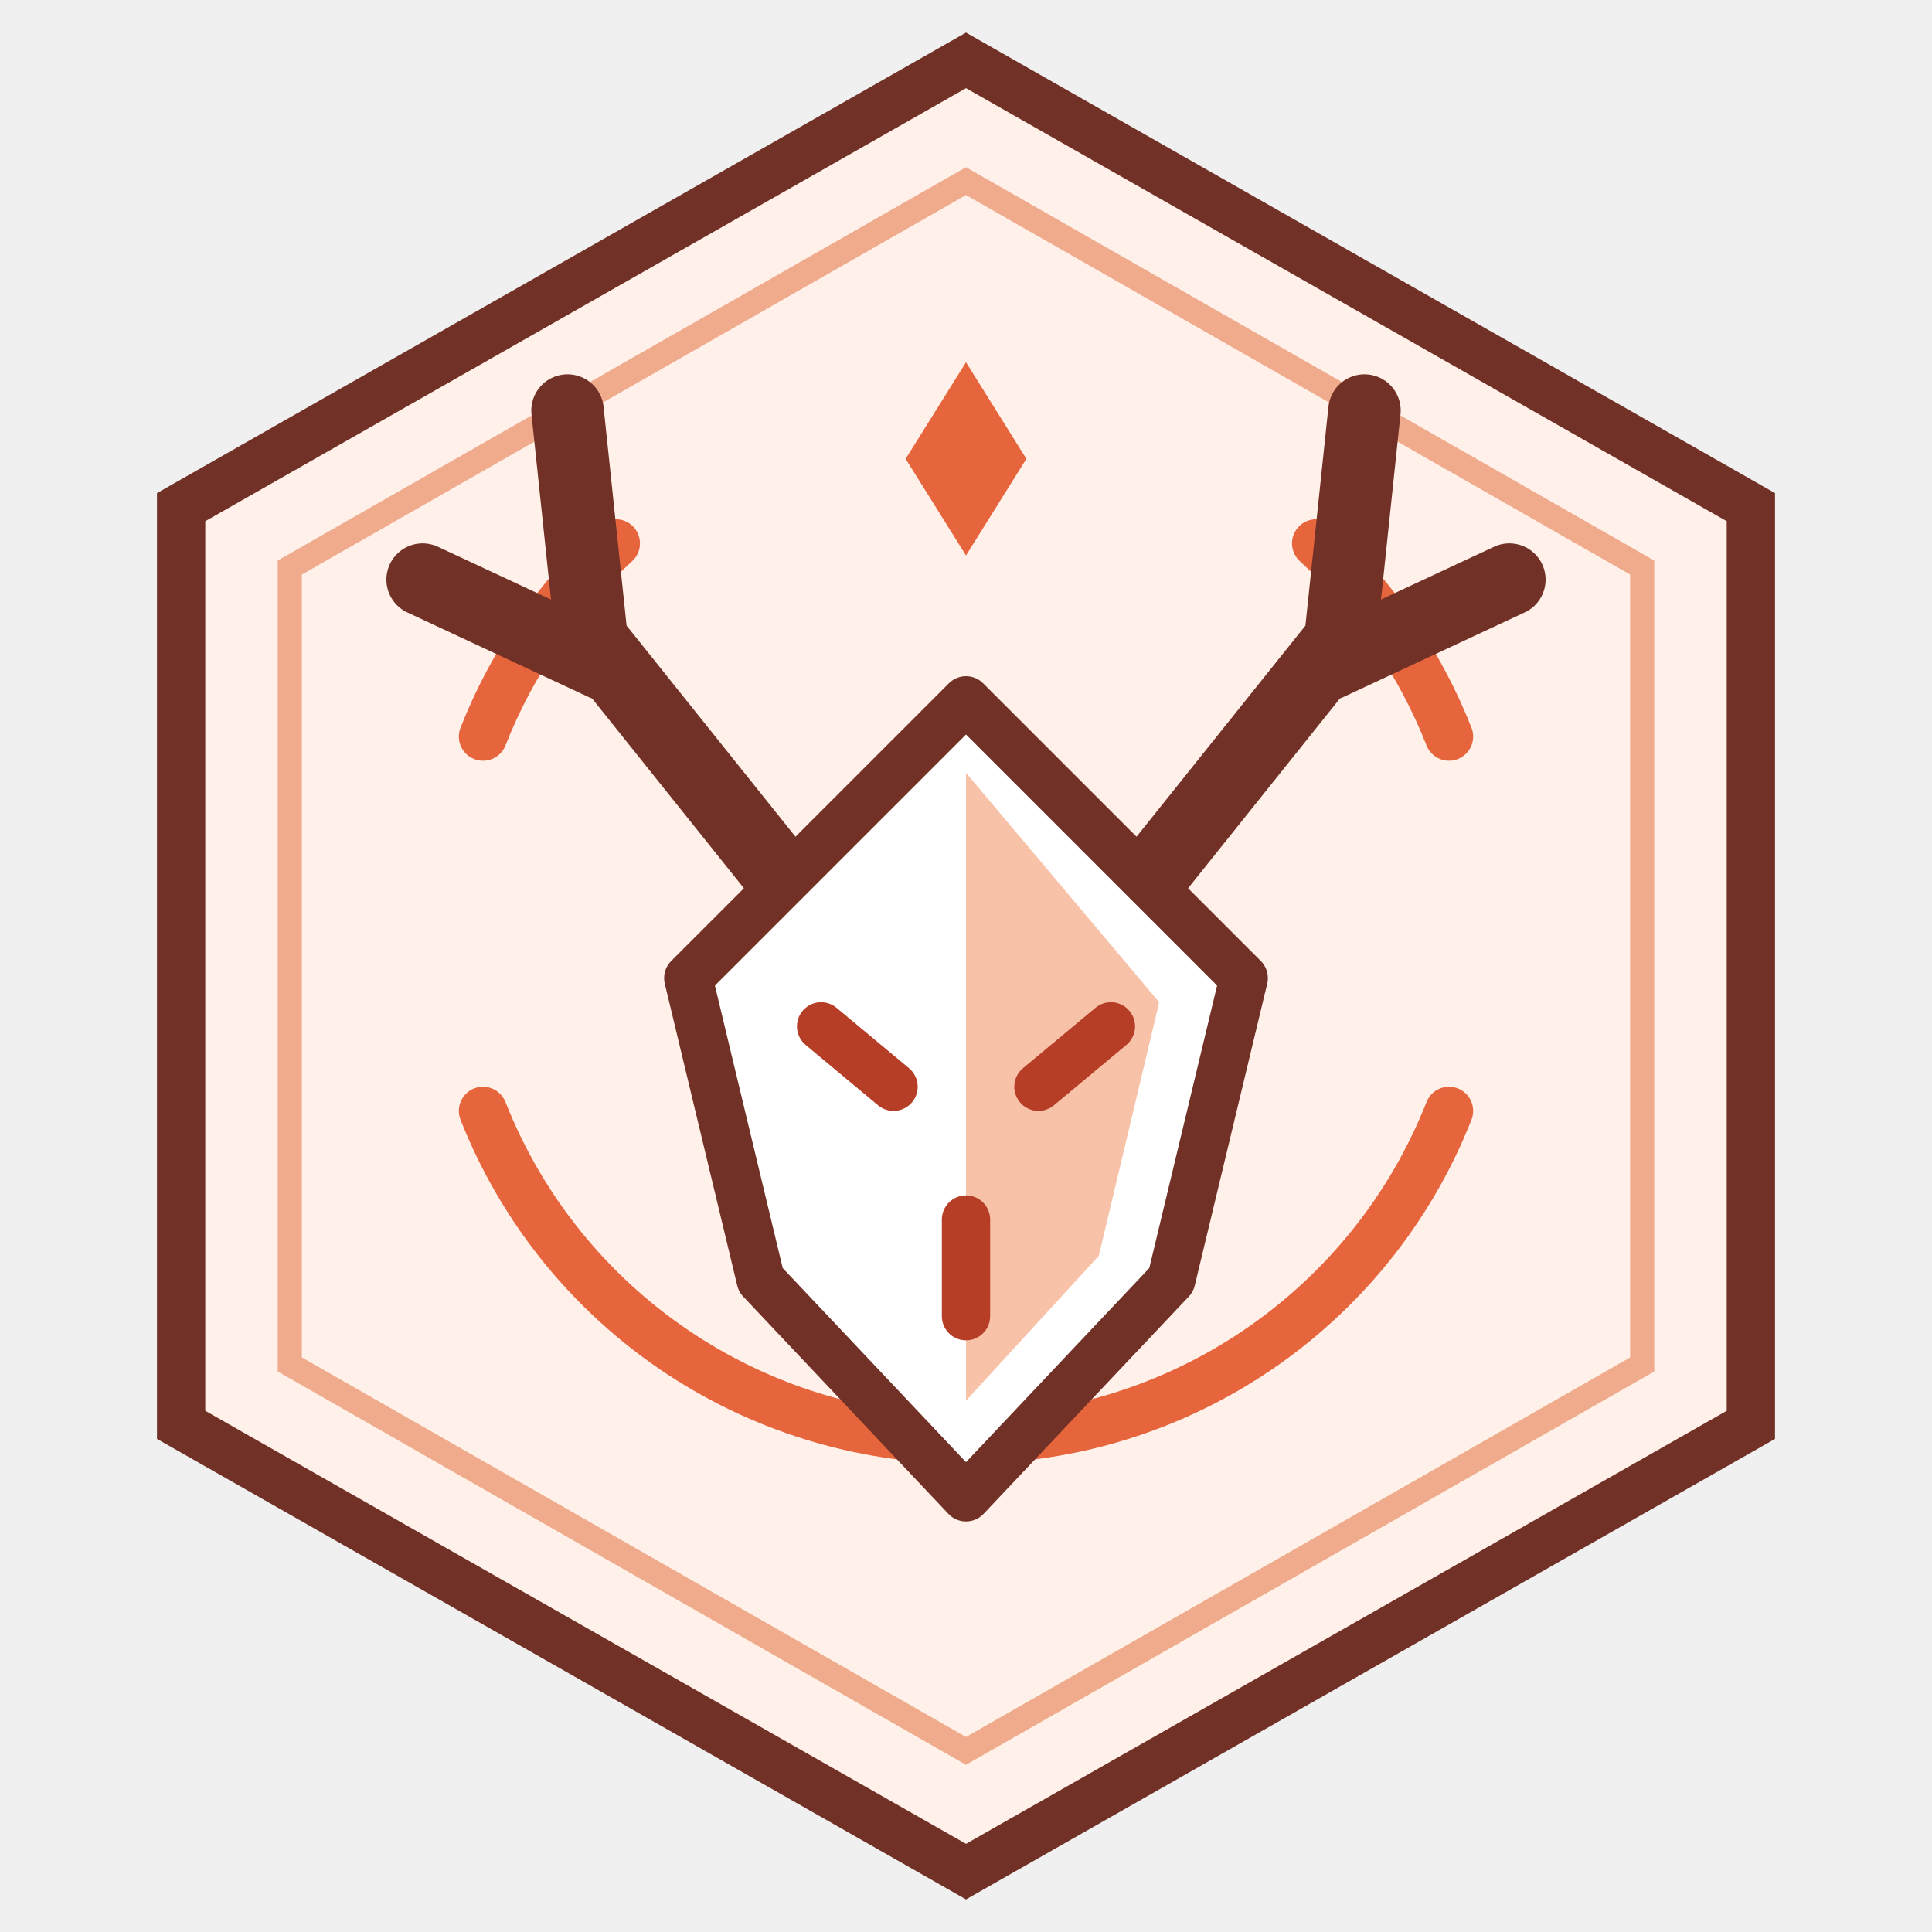
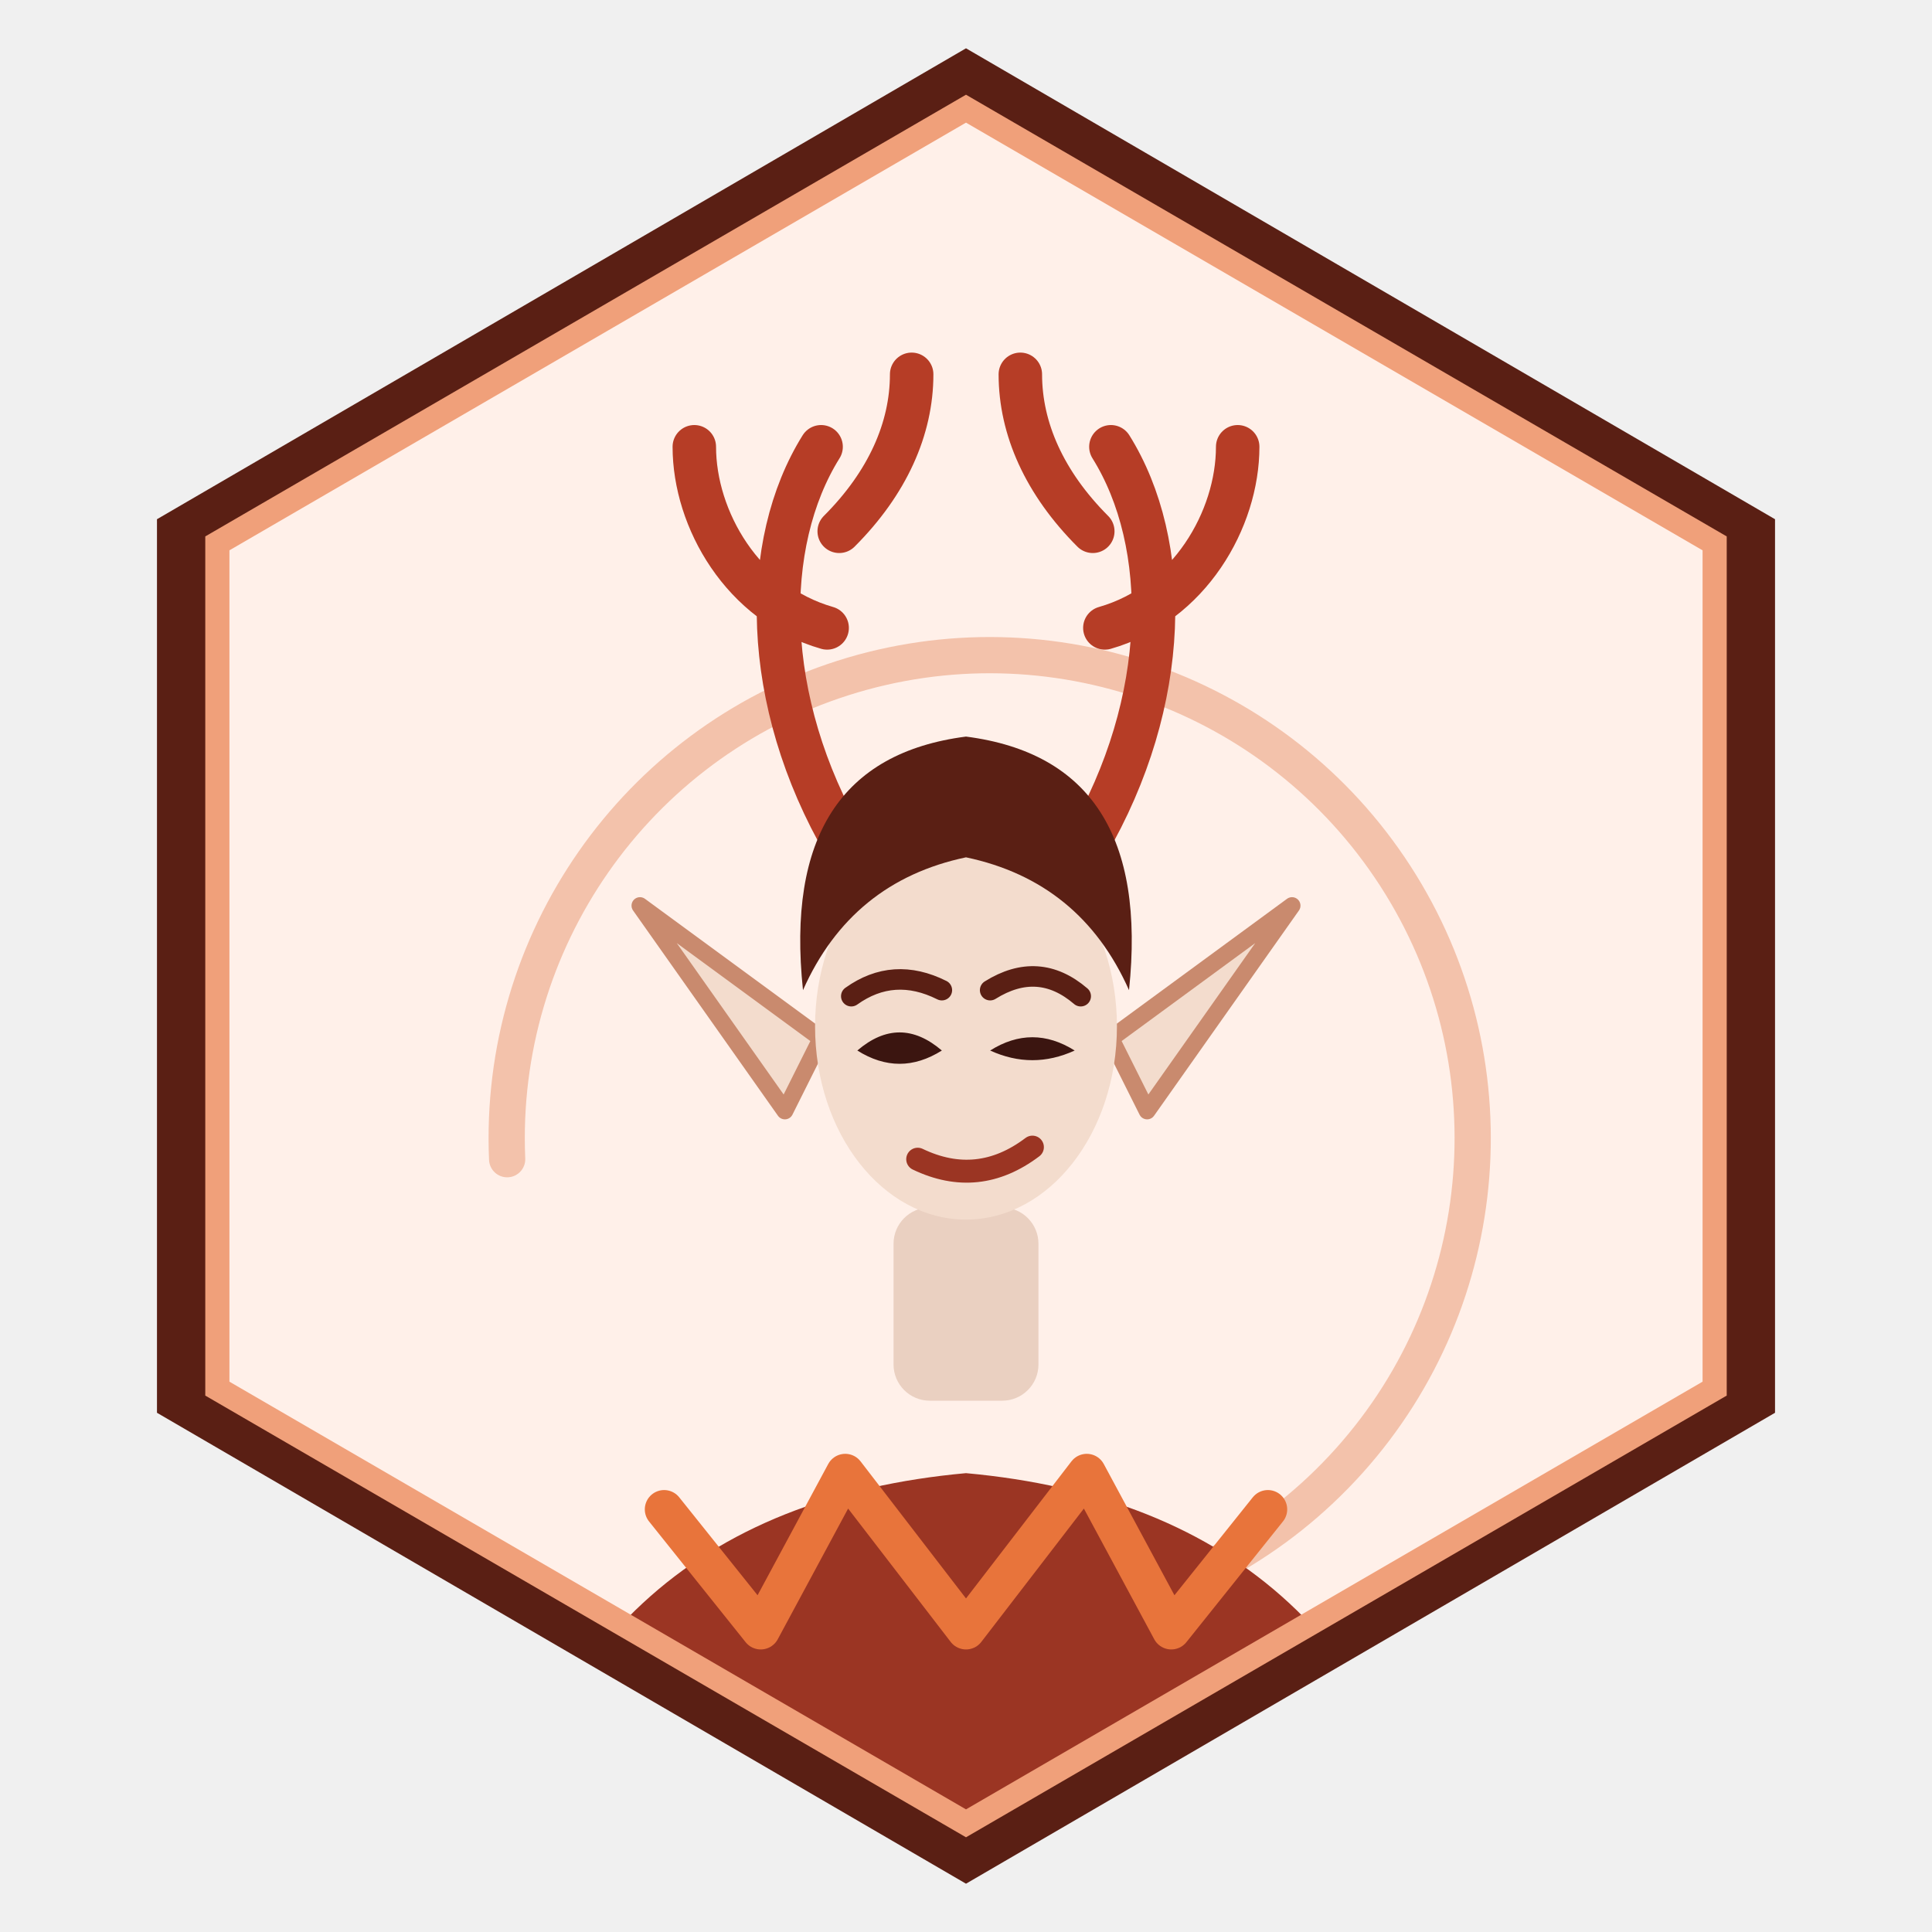
- <svg xmlns="http://www.w3.org/2000/svg" viewBox="0 0 160 160" fill="none">
-   <path d="M80 5 145 42v76l-65 37-65-37V42Z" fill="#fff0e9" stroke="#713126" stroke-width="4" />
-   <path d="m80 15 56 32v66l-56 32-56-32V47Z" stroke="#efab8b" stroke-width="2" />
-   <path d="M40 92a43 43 0 0 0 80 0M40 61a43 43 0 0 1 11-16m69 16a43 43 0 0 0-11-16" stroke="#e6653d" stroke-width="4" stroke-linecap="round" />
-   <path d="m65 73-16-20-2-19m3 21-15-7m60 25 16-20 2-19m-3 21 15-7" stroke="#713126" stroke-width="6" stroke-linecap="round" stroke-linejoin="round" />
-   <path d="m80 58 23 23-6 25-17 18-17-18-6-25Z" fill="#fff" stroke="#713126" stroke-width="4" stroke-linejoin="round" />
-   <path d="m80 64 16 19-5 21-11 12Z" fill="#f7c2a8" />
-   <path d="m68 85 6 5m18-5-6 5m-6 11v8" stroke="#b63d26" stroke-width="4" stroke-linecap="round" />
-   <path d="m80 30 5 8-5 8-5-8Z" fill="#e6653d" />
+ <svg xmlns="http://www.w3.org/2000/svg" viewBox="0 0 160 160">
+   <defs>
+     <clipPath id="hex">
+       <path d="m80 9 62 36v70l-62 36-62-36V45Z" />
+     </clipPath>
+   </defs>
+   <path d="m80 4 67 39v74l-67 39-67-39V43Z" fill="#5a1f14" />
+   <path d="m80 9 62 36v70l-62 36-62-36V45Z" fill="#fff0e9" />
+   <g clip-path="url(#hex)">
+     <path d="M42 96a40 40 0 1 1 22 34" fill="none" stroke="#f3c2ab" stroke-width="3" stroke-linecap="round" />
+     <path d="M40 160c4-24 18-36 40-38 22 2 36 14 40 38Z" fill="#9b3523" />
+     <path d="m55 125 8 10 7-13 10 13 10-13 7 13 8-10" fill="none" stroke="#e8743b" stroke-width="3.2" stroke-linejoin="round" stroke-linecap="round" />
+     <rect x="74" y="100" width="12" height="16" rx="3" fill="#ead0c1" />
+     <path d="M70 70c-7-12-7-25-2-33M68.5 52c-7-2-11-9-11-15M69.5 44c4-4 6-8.5 6-13M90 70c7-12 7-25 2-33M91.5 52c7-2 11-9 11-15M90.5 44c-4-4-6-8.5-6-13" stroke="#b63d26" stroke-width="3.6" fill="none" stroke-linecap="round" />
+     <path d="m68 86-15-11 12 17ZM92 86l15-11-12 17Z" fill="#f3dccd" stroke="#c98a6e" stroke-width="1.4" stroke-linejoin="round" />
+     <ellipse cx="80" cy="85" rx="12.5" ry="16" fill="#f3dccd" />
+     <path d="M66.5 82q-2-19 13.5-21 15.5 2 13.5 21-4-9-13.5-11-9.5 2-13.5 11Z" fill="#5a1f14" />
+     <path d="M71 87q3.5-3 7 0-3.5 2.2-7 0ZM82 87q3.5-2.2 7 0-3.5 1.6-7 0Z" fill="#3b1510" />
+     <path d="M70.5 82.5q3.5-2.5 7.5-.5M82 82q4-2.5 7.5.5" stroke="#5a1f14" stroke-width="1.7" fill="none" stroke-linecap="round" />
+     <path d="M76 96q5 2.4 9.5-1" stroke="#9b3523" stroke-width="1.9" fill="none" stroke-linecap="round" />
+   </g>
+   <path d="m80 9 62 36v70l-62 36-62-36V45Z" fill="none" stroke="#f0a07a" stroke-width="2" />
</svg>
